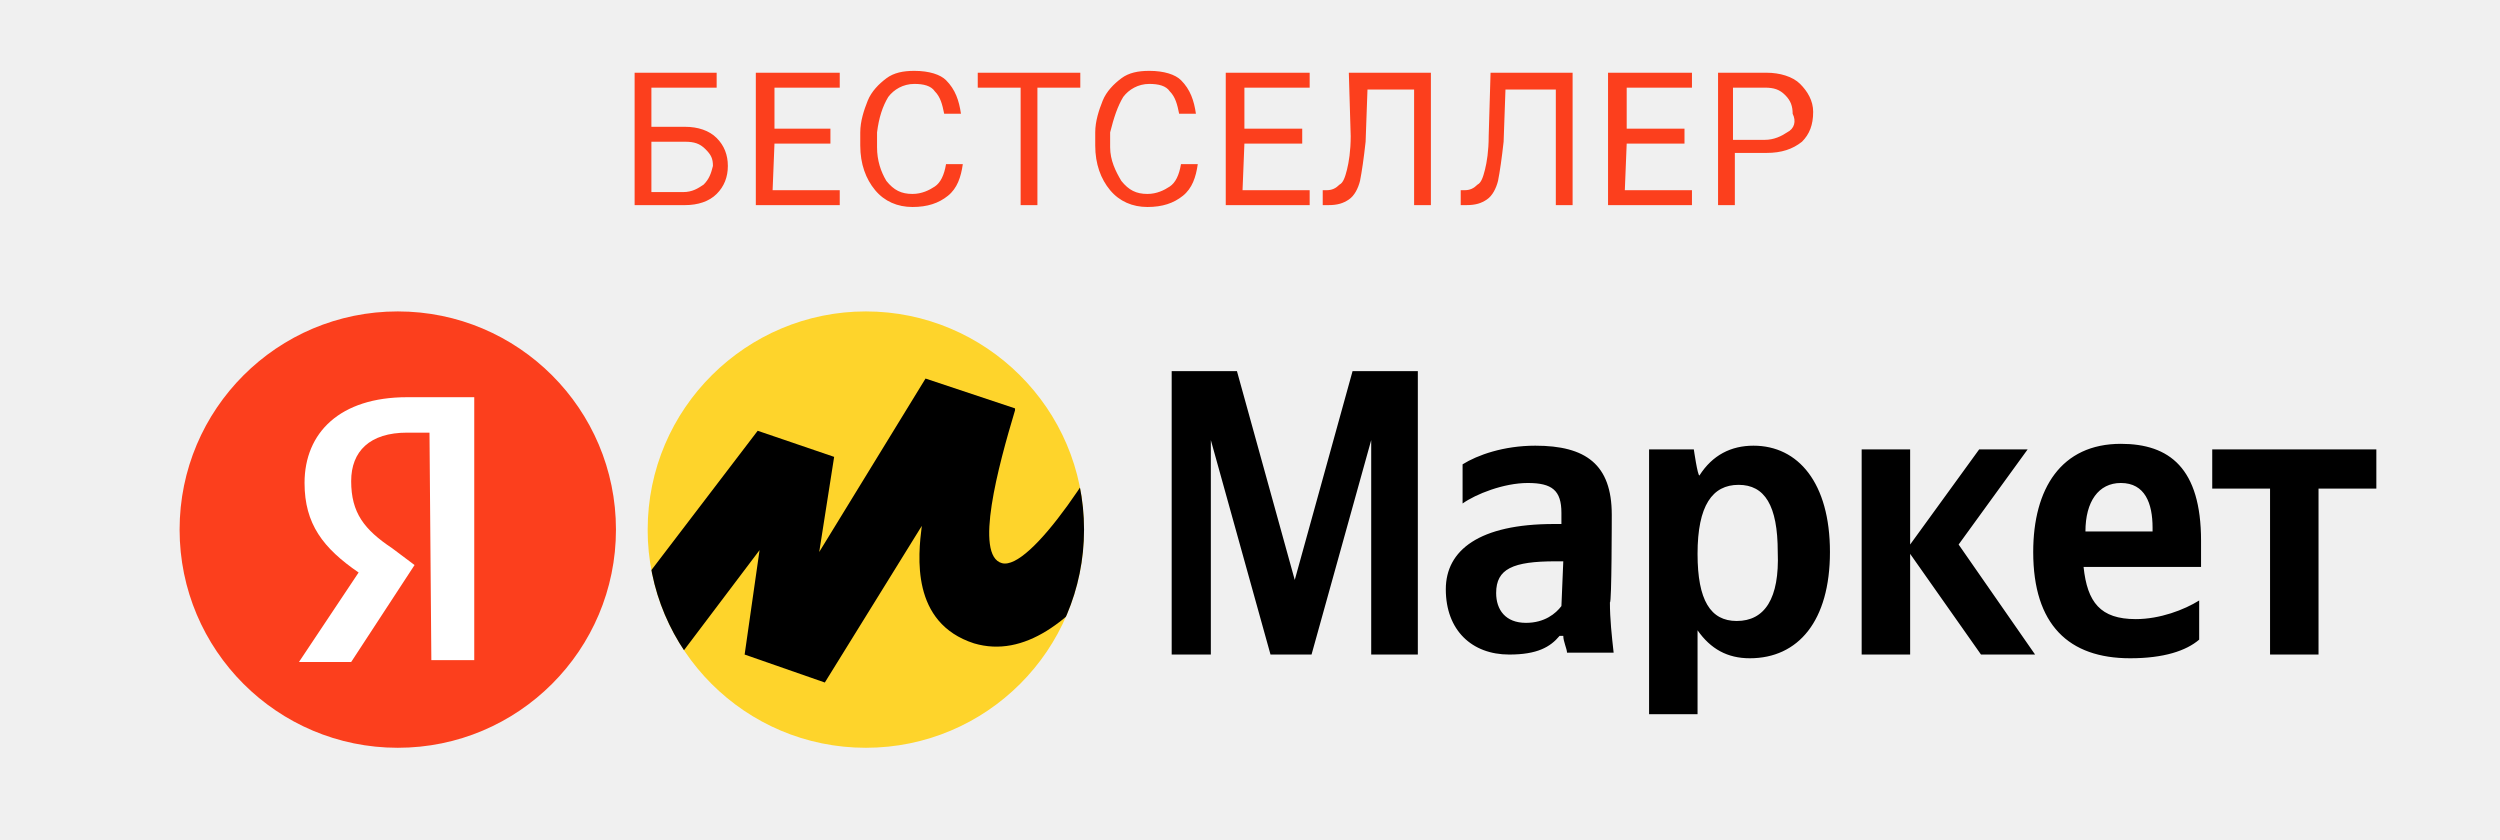
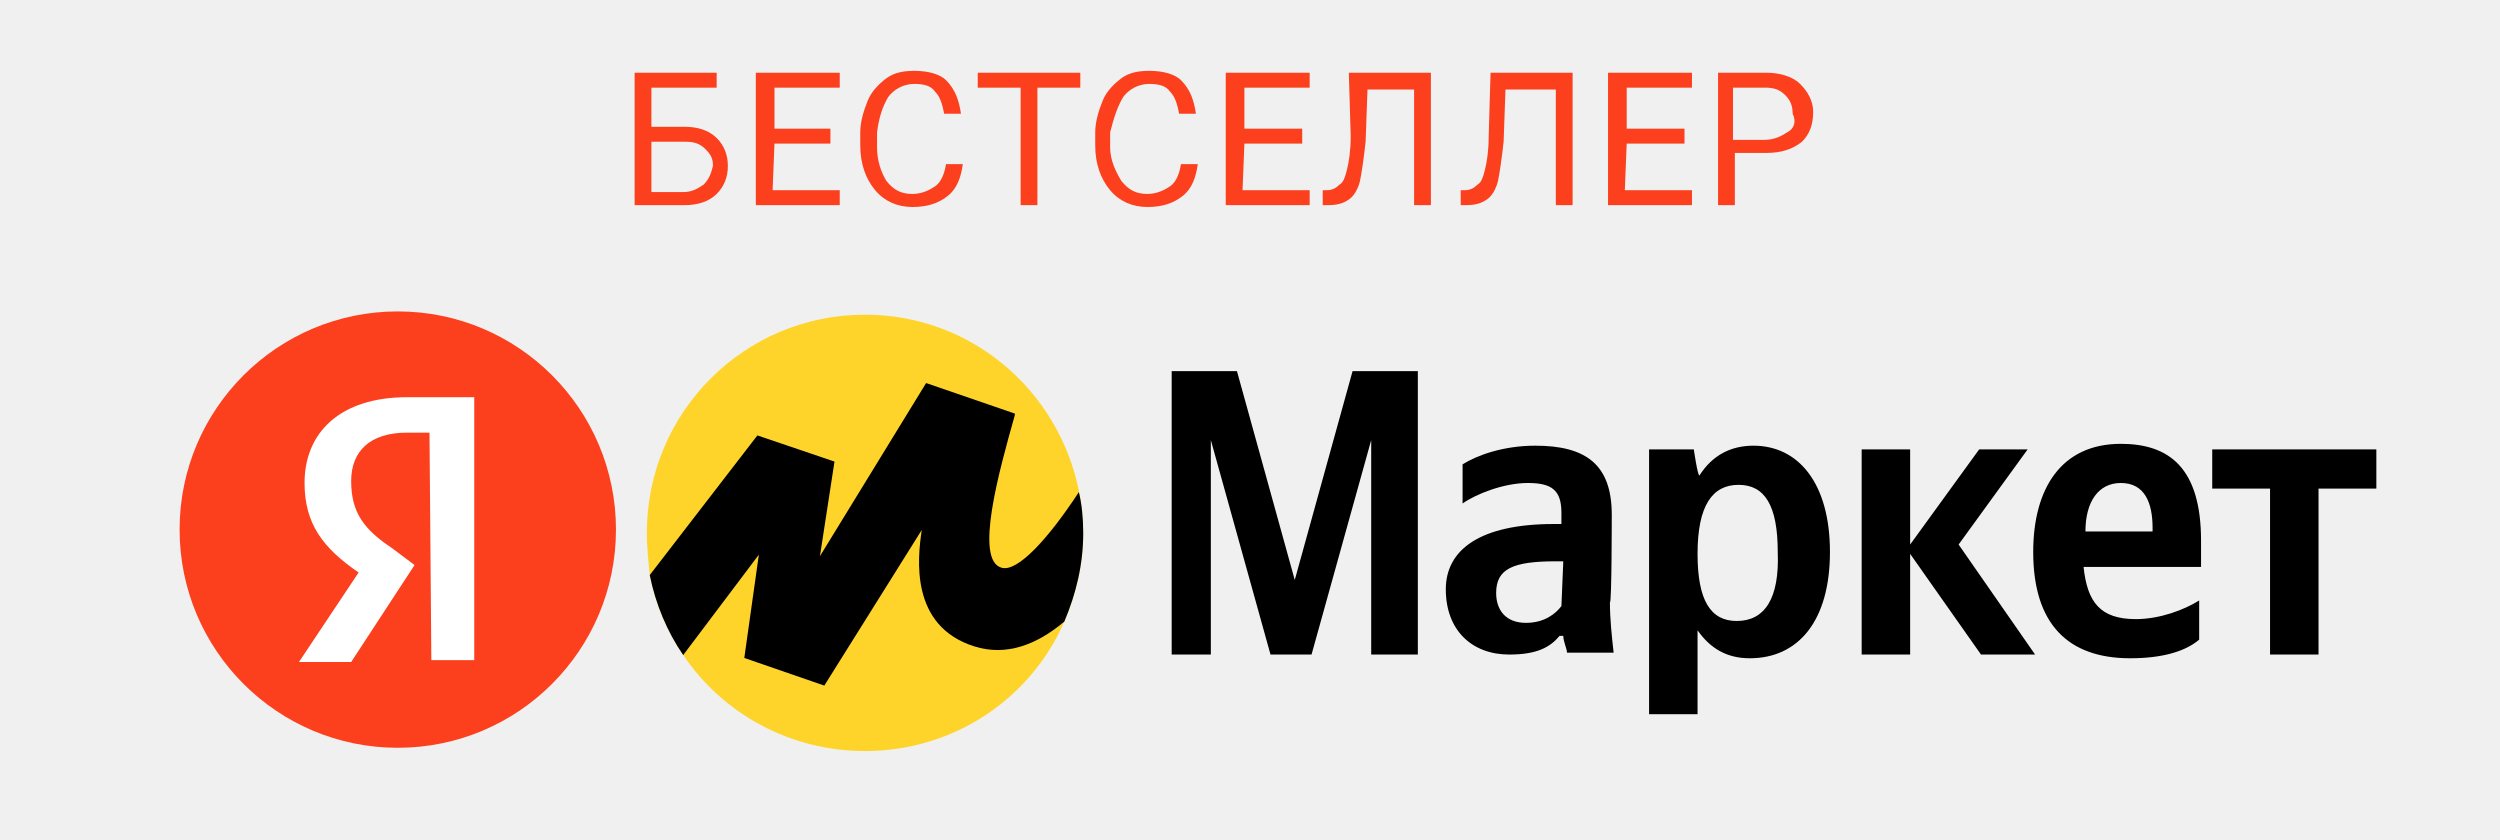
<svg xmlns="http://www.w3.org/2000/svg" width="143" height="48" viewBox="0 0 143 48" fill="none">
  <path d="M72.673 37.44H75.02L78.433 25.173V37.44H81.1V21.227H77.367L74.06 33.173L70.753 21.227H67.02V37.44H69.26V25.173L72.673 37.44ZM92.193 29.44C92.193 26.56 90.7 25.493 87.82 25.493C86.007 25.493 84.513 26.027 83.66 26.56V28.8C84.407 28.267 86.007 27.627 87.393 27.627C88.78 27.627 89.313 28.053 89.313 29.333V29.973H88.887C84.62 29.973 82.7 31.467 82.7 33.707C82.7 36.053 84.193 37.44 86.327 37.44C87.927 37.44 88.673 37.013 89.207 36.373H89.42C89.42 36.693 89.633 37.12 89.633 37.333H92.3C92.193 36.373 92.087 35.413 92.087 34.453C92.193 34.56 92.193 29.44 92.193 29.44ZM89.313 34.667C88.993 35.093 88.353 35.627 87.287 35.627C86.113 35.627 85.58 34.88 85.58 33.92C85.58 32.533 86.54 32.107 88.993 32.107H89.42L89.313 34.667ZM96.887 25.707H94.327V40.853H97.1V36.053C97.847 37.12 98.807 37.653 100.087 37.653C102.86 37.653 104.673 35.52 104.673 31.573C104.673 27.627 102.86 25.493 100.3 25.493C99.02 25.493 97.953 26.027 97.207 27.2C97.1 27.2 96.887 25.707 96.887 25.707ZM99.34 35.52C97.847 35.52 97.1 34.347 97.1 31.68C97.1 28.907 97.953 27.733 99.447 27.733C100.94 27.733 101.687 28.907 101.687 31.573C101.793 34.24 100.94 35.52 99.34 35.52ZM113.313 37.44H116.407L112.033 31.147L115.98 25.707H113.207L109.26 31.147V25.707H106.487V37.44H109.26V31.68L113.313 37.44ZM125.793 36.587V34.347C124.94 34.88 123.553 35.413 122.167 35.413C120.14 35.413 119.393 34.453 119.18 32.427H125.9V30.933C125.9 26.773 124.087 25.387 121.313 25.387C117.9 25.387 116.3 27.947 116.3 31.573C116.3 35.733 118.327 37.653 121.847 37.653C123.767 37.653 125.047 37.227 125.793 36.587ZM121.313 27.627C122.7 27.627 123.127 28.8 123.127 30.187V30.4H119.287C119.287 28.693 120.033 27.627 121.313 27.627ZM135.927 27.947V25.707H126.54V27.947H129.847V37.44H132.62V27.947H135.927Z" fill="black" />
  <path d="M22.753 42.773C29.646 42.773 35.233 37.186 35.233 30.293C35.233 23.401 29.646 17.813 22.753 17.813C15.861 17.813 10.273 23.401 10.273 30.293C10.273 37.186 15.861 42.773 22.753 42.773Z" fill="#FC3F1D" />
  <path d="M24.567 24.747H23.287C21.153 24.747 20.087 25.813 20.087 27.52C20.087 29.333 20.833 30.293 22.433 31.36L23.713 32.32L20.087 37.867H17.1L20.513 32.747C18.487 31.36 17.42 29.973 17.42 27.627C17.42 24.747 19.447 22.72 23.287 22.72H27.127V37.76H24.673L24.567 24.747Z" fill="white" />
-   <g clip-path="url(#clip0_200_638)">
-     <path d="M49.527 42.773C56.46 42.773 62.007 37.227 62.007 30.293C62.007 23.36 56.353 17.813 49.527 17.813C42.7 17.813 37.047 23.36 37.047 30.293C36.94 37.227 42.593 42.773 49.527 42.773Z" fill="#FED42B" />
-     <path d="M43.34 24.64L32.353 39.04L35.233 42.347L43.447 31.467L42.593 37.44L47.18 39.04L52.727 30.08C52.513 31.787 52.087 35.627 55.713 36.8C61.473 38.507 66.487 28.16 68.833 22.933L65.527 21.227C62.967 26.667 58.913 32.64 57.313 32.213C55.713 31.787 57.1 26.667 58.06 23.467V23.36L52.94 21.653L46.86 31.573L47.713 26.133L43.34 24.64Z" fill="black" />
-   </g>
+   <path d="M61.96 30.48C61.96 32.31 61.544 33.974 60.878 35.555C58.965 39.965 54.555 42.96 49.48 42.96C45.154 42.96 41.326 40.797 39.08 37.469C38.165 36.138 37.499 34.557 37.166 32.893C37.083 32.061 37 31.312 37 30.48C37 23.574 42.574 18 49.48 18C55.554 18 60.546 22.326 61.71 28.067C61.877 28.816 61.96 29.648 61.96 30.48Z" fill="#FED42B" />
+   <path d="M61.96 30.48C61.96 32.31 61.544 33.974 60.878 35.555C59.298 36.886 57.55 37.552 55.72 36.97C52.059 35.805 52.475 31.978 52.725 30.314L47.15 39.216L42.574 37.635L43.406 31.728L39.08 37.469C38.165 36.138 37.499 34.557 37.166 32.893L43.323 24.906L47.733 26.403L46.901 31.811L52.974 21.91L58.05 23.658V23.741C57.134 26.986 55.72 32.061 57.301 32.477C58.216 32.726 59.963 30.813 61.71 28.15C61.877 28.816 61.96 29.648 61.96 30.48Z" fill="black" />
  <path fill-rule="evenodd" clip-rule="evenodd" d="M39.18 7.253H37.26V5.013H40.993V4.16H36.3V11.733H39.18C39.927 11.733 40.567 11.52 40.993 11.093C41.42 10.667 41.633 10.133 41.633 9.493C41.633 8.853 41.42 8.32 40.993 7.893C40.567 7.467 39.927 7.253 39.18 7.253ZM40.247 10.56C39.927 10.773 39.607 10.987 39.073 10.987H37.26V8.107H39.18C39.713 8.107 40.033 8.213 40.353 8.533C40.673 8.853 40.78 9.067 40.78 9.493C40.673 9.92 40.567 10.24 40.247 10.56ZM44.3 8.213H47.5V7.36H44.3V5.013H48.033V4.16H43.233V11.733H48.033V10.88H44.193L44.3 8.213ZM50.807 5.547C51.127 5.12 51.66 4.8 52.3 4.8C52.833 4.8 53.26 4.907 53.473 5.227C53.793 5.547 53.9 5.973 54.007 6.507H54.967C54.86 5.76 54.647 5.12 54.113 4.587C53.793 4.267 53.153 4.053 52.3 4.053C51.66 4.053 51.127 4.16 50.7 4.48C50.273 4.8 49.847 5.227 49.633 5.76C49.42 6.293 49.207 6.933 49.207 7.573V8.32C49.207 9.387 49.527 10.24 50.06 10.88C50.593 11.52 51.34 11.84 52.193 11.84C53.047 11.84 53.687 11.627 54.22 11.2C54.753 10.773 54.967 10.133 55.073 9.387H54.113C54.007 10.027 53.793 10.453 53.473 10.667C53.153 10.88 52.727 11.093 52.193 11.093C51.553 11.093 51.127 10.88 50.7 10.347C50.38 9.813 50.167 9.173 50.167 8.427V7.573C50.273 6.72 50.487 6.08 50.807 5.547ZM55.927 5.013H58.38V11.733H59.34V5.013H61.793V4.16H55.927V5.013ZM64.247 5.547C64.567 5.12 65.1 4.8 65.74 4.8C66.273 4.8 66.7 4.907 66.913 5.227C67.233 5.547 67.34 5.973 67.447 6.507H68.407C68.3 5.76 68.087 5.12 67.553 4.587C67.233 4.267 66.593 4.053 65.74 4.053C65.1 4.053 64.567 4.16 64.14 4.48C63.713 4.8 63.287 5.227 63.073 5.76C62.86 6.293 62.647 6.933 62.647 7.573V8.32C62.647 9.387 62.967 10.24 63.5 10.88C64.033 11.52 64.78 11.84 65.633 11.84C66.487 11.84 67.127 11.627 67.66 11.2C68.193 10.773 68.407 10.133 68.513 9.387H67.553C67.447 10.027 67.233 10.453 66.913 10.667C66.593 10.88 66.167 11.093 65.633 11.093C64.993 11.093 64.567 10.88 64.14 10.347C63.82 9.813 63.5 9.173 63.5 8.427V7.573C63.713 6.72 63.927 6.08 64.247 5.547ZM71.18 8.213H74.487V7.36H71.18V5.013H74.913V4.16H70.113V11.733H74.913V10.88H71.073L71.18 8.213ZM77.26 7.787C77.26 8.64 77.153 9.28 77.047 9.707C76.94 10.133 76.833 10.453 76.62 10.56C76.407 10.773 76.193 10.88 75.873 10.88H75.66V11.733H75.98C76.513 11.733 76.833 11.627 77.153 11.413C77.473 11.2 77.687 10.773 77.793 10.347C77.9 9.813 78.007 9.067 78.113 8.107L78.22 5.12H80.887V11.733H81.847V4.16H77.153L77.26 7.787ZM85.153 7.787C85.153 8.64 85.047 9.28 84.94 9.707C84.833 10.133 84.727 10.453 84.513 10.56C84.3 10.773 84.087 10.88 83.767 10.88H83.553V11.733H83.873C84.407 11.733 84.727 11.627 85.047 11.413C85.367 11.2 85.58 10.773 85.687 10.347C85.793 9.813 85.9 9.067 86.007 8.107L86.113 5.12H88.993V11.733H89.953V4.16H85.26L85.153 7.787ZM93.047 8.213H96.353V7.36H93.047V5.013H96.78V4.16H91.98V11.733H96.78V10.88H92.94L93.047 8.213ZM102.967 4.8C102.54 4.373 101.793 4.16 101.047 4.16H98.273V11.733H99.233V8.747H101.047C101.9 8.747 102.54 8.533 103.073 8.107C103.5 7.68 103.713 7.147 103.713 6.4C103.713 5.76 103.393 5.227 102.967 4.8ZM102.22 7.573C101.9 7.787 101.473 8 100.94 8H99.127V5.013H100.94C101.473 5.013 101.793 5.12 102.113 5.44C102.433 5.76 102.54 6.08 102.54 6.507C102.753 6.933 102.647 7.36 102.22 7.573Z" fill="#FC3F1D" />
-   <defs>
-     <clipPath id="clip0_200_638">
-       <rect x="37.045" y="17.813" width="24.962" height="24.96" rx="12.48" fill="white" />
-     </clipPath>
-   </defs>
</svg>
